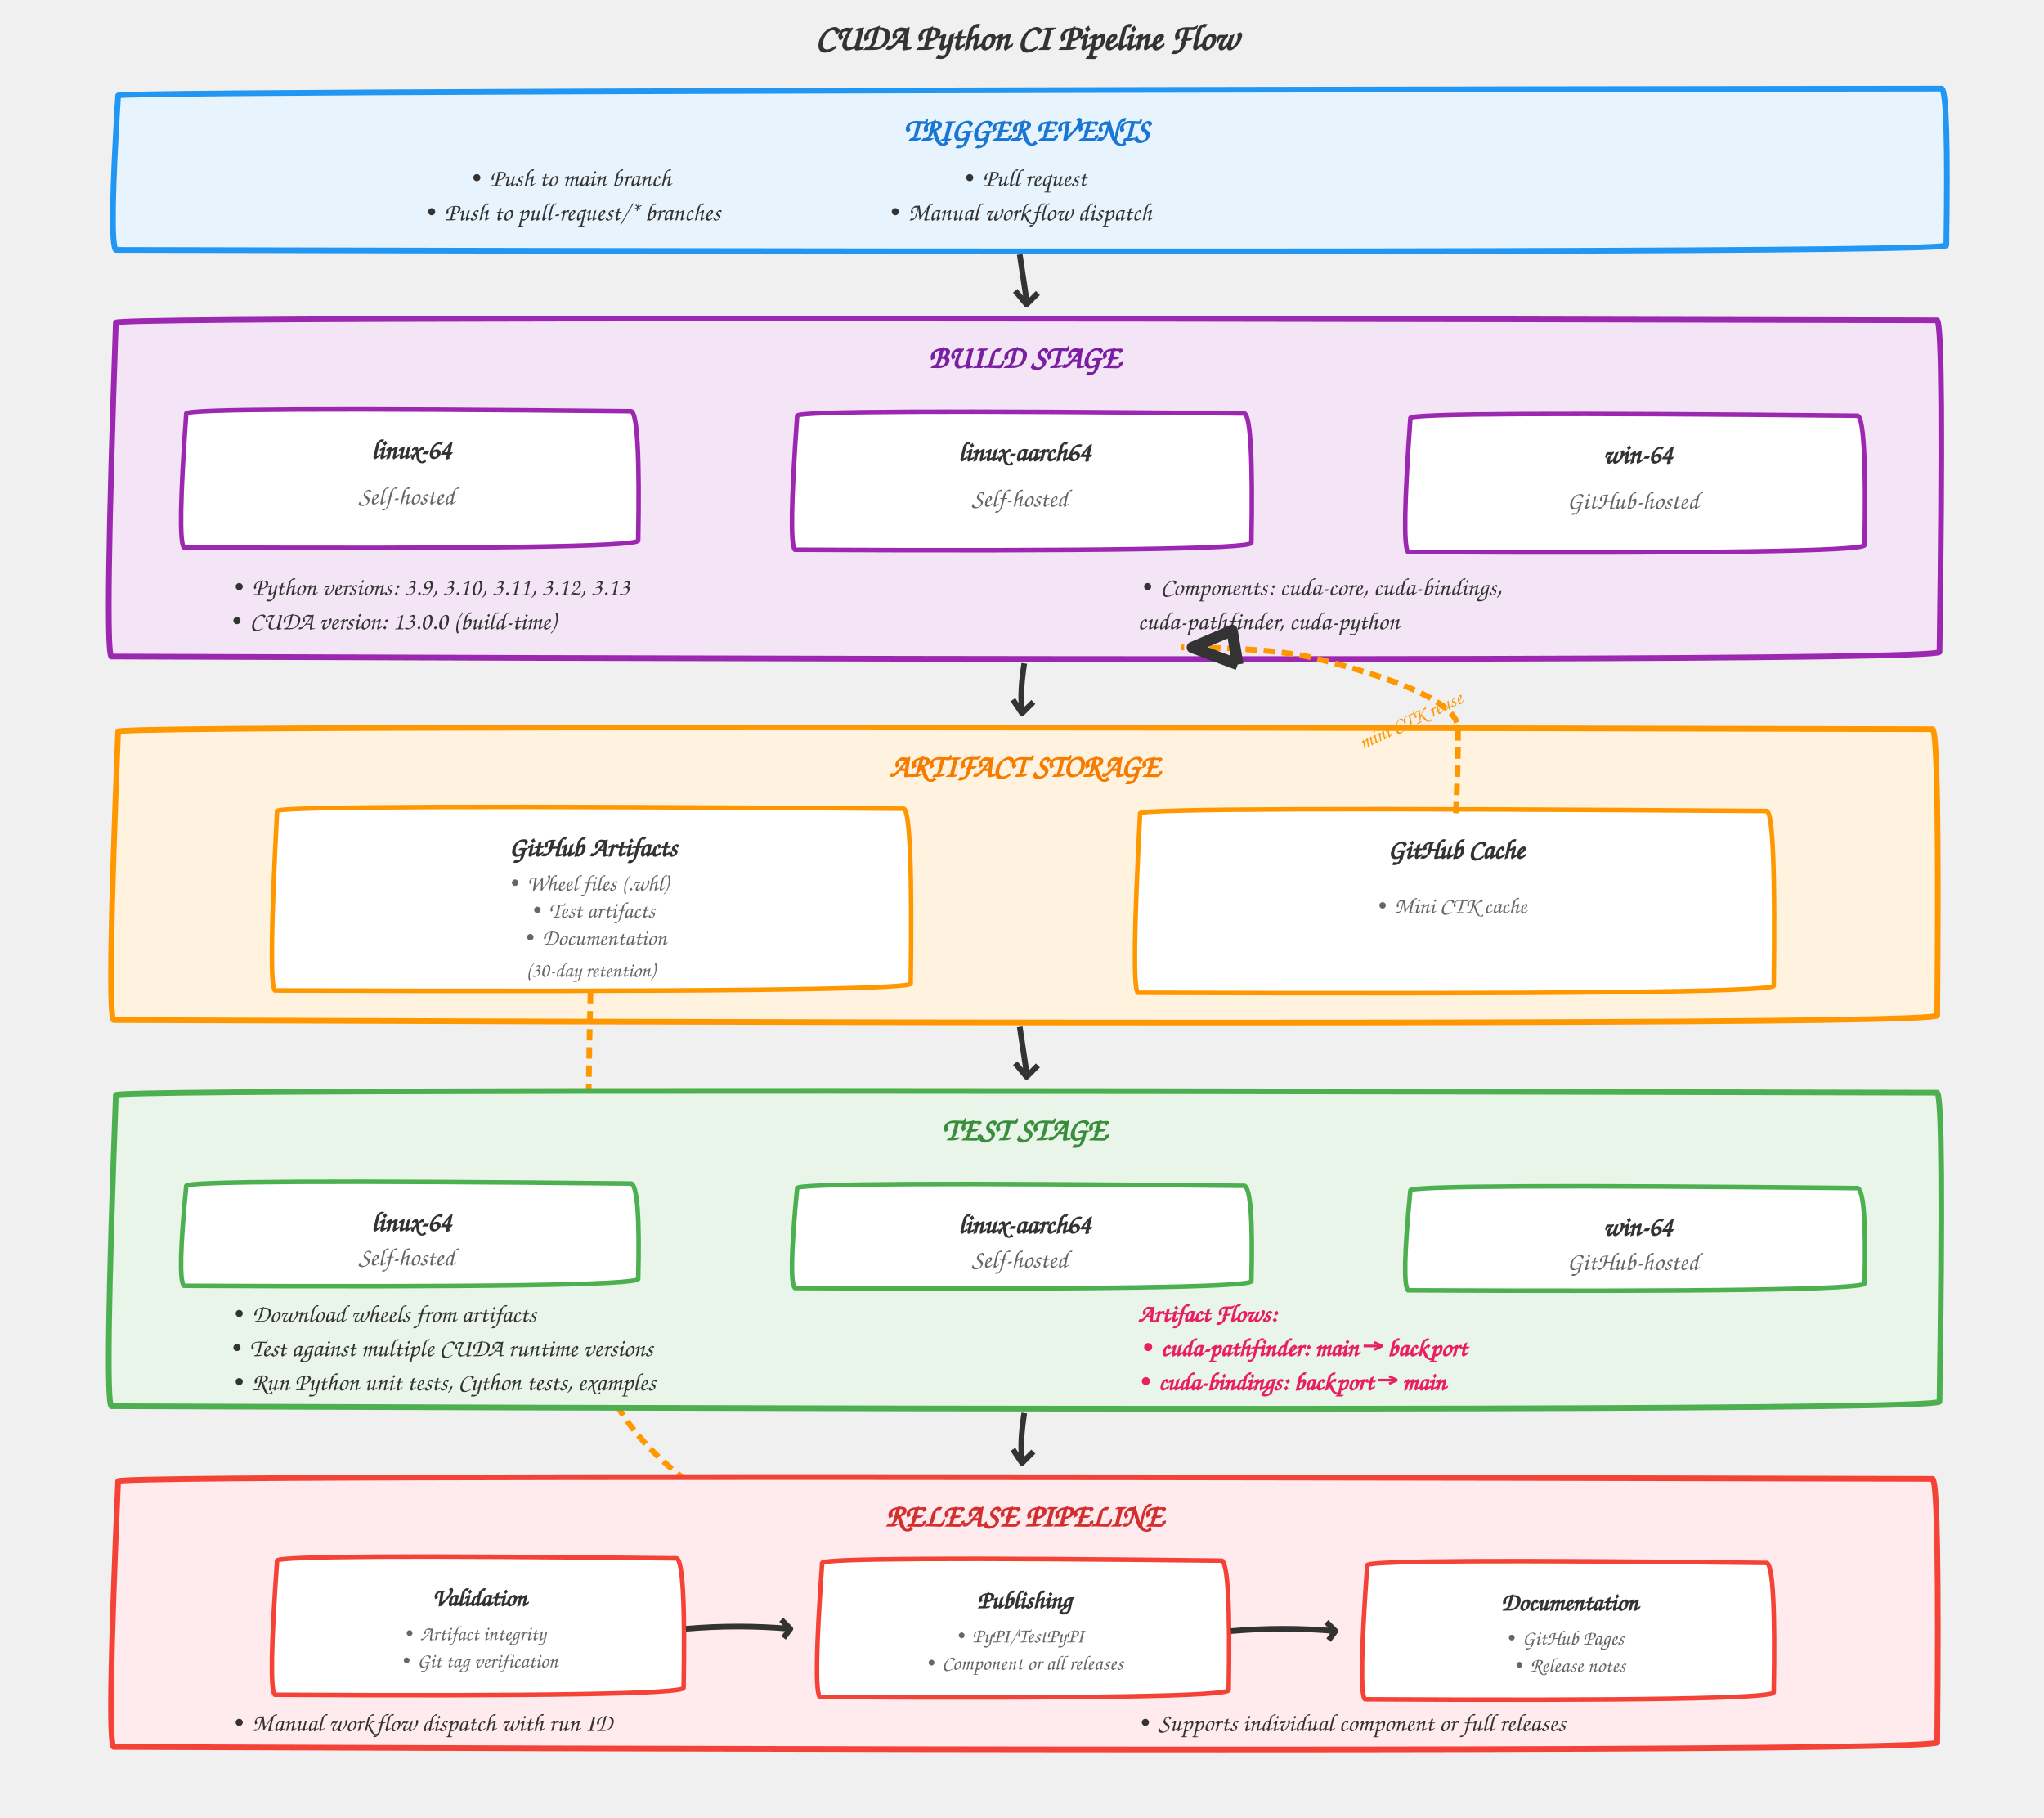
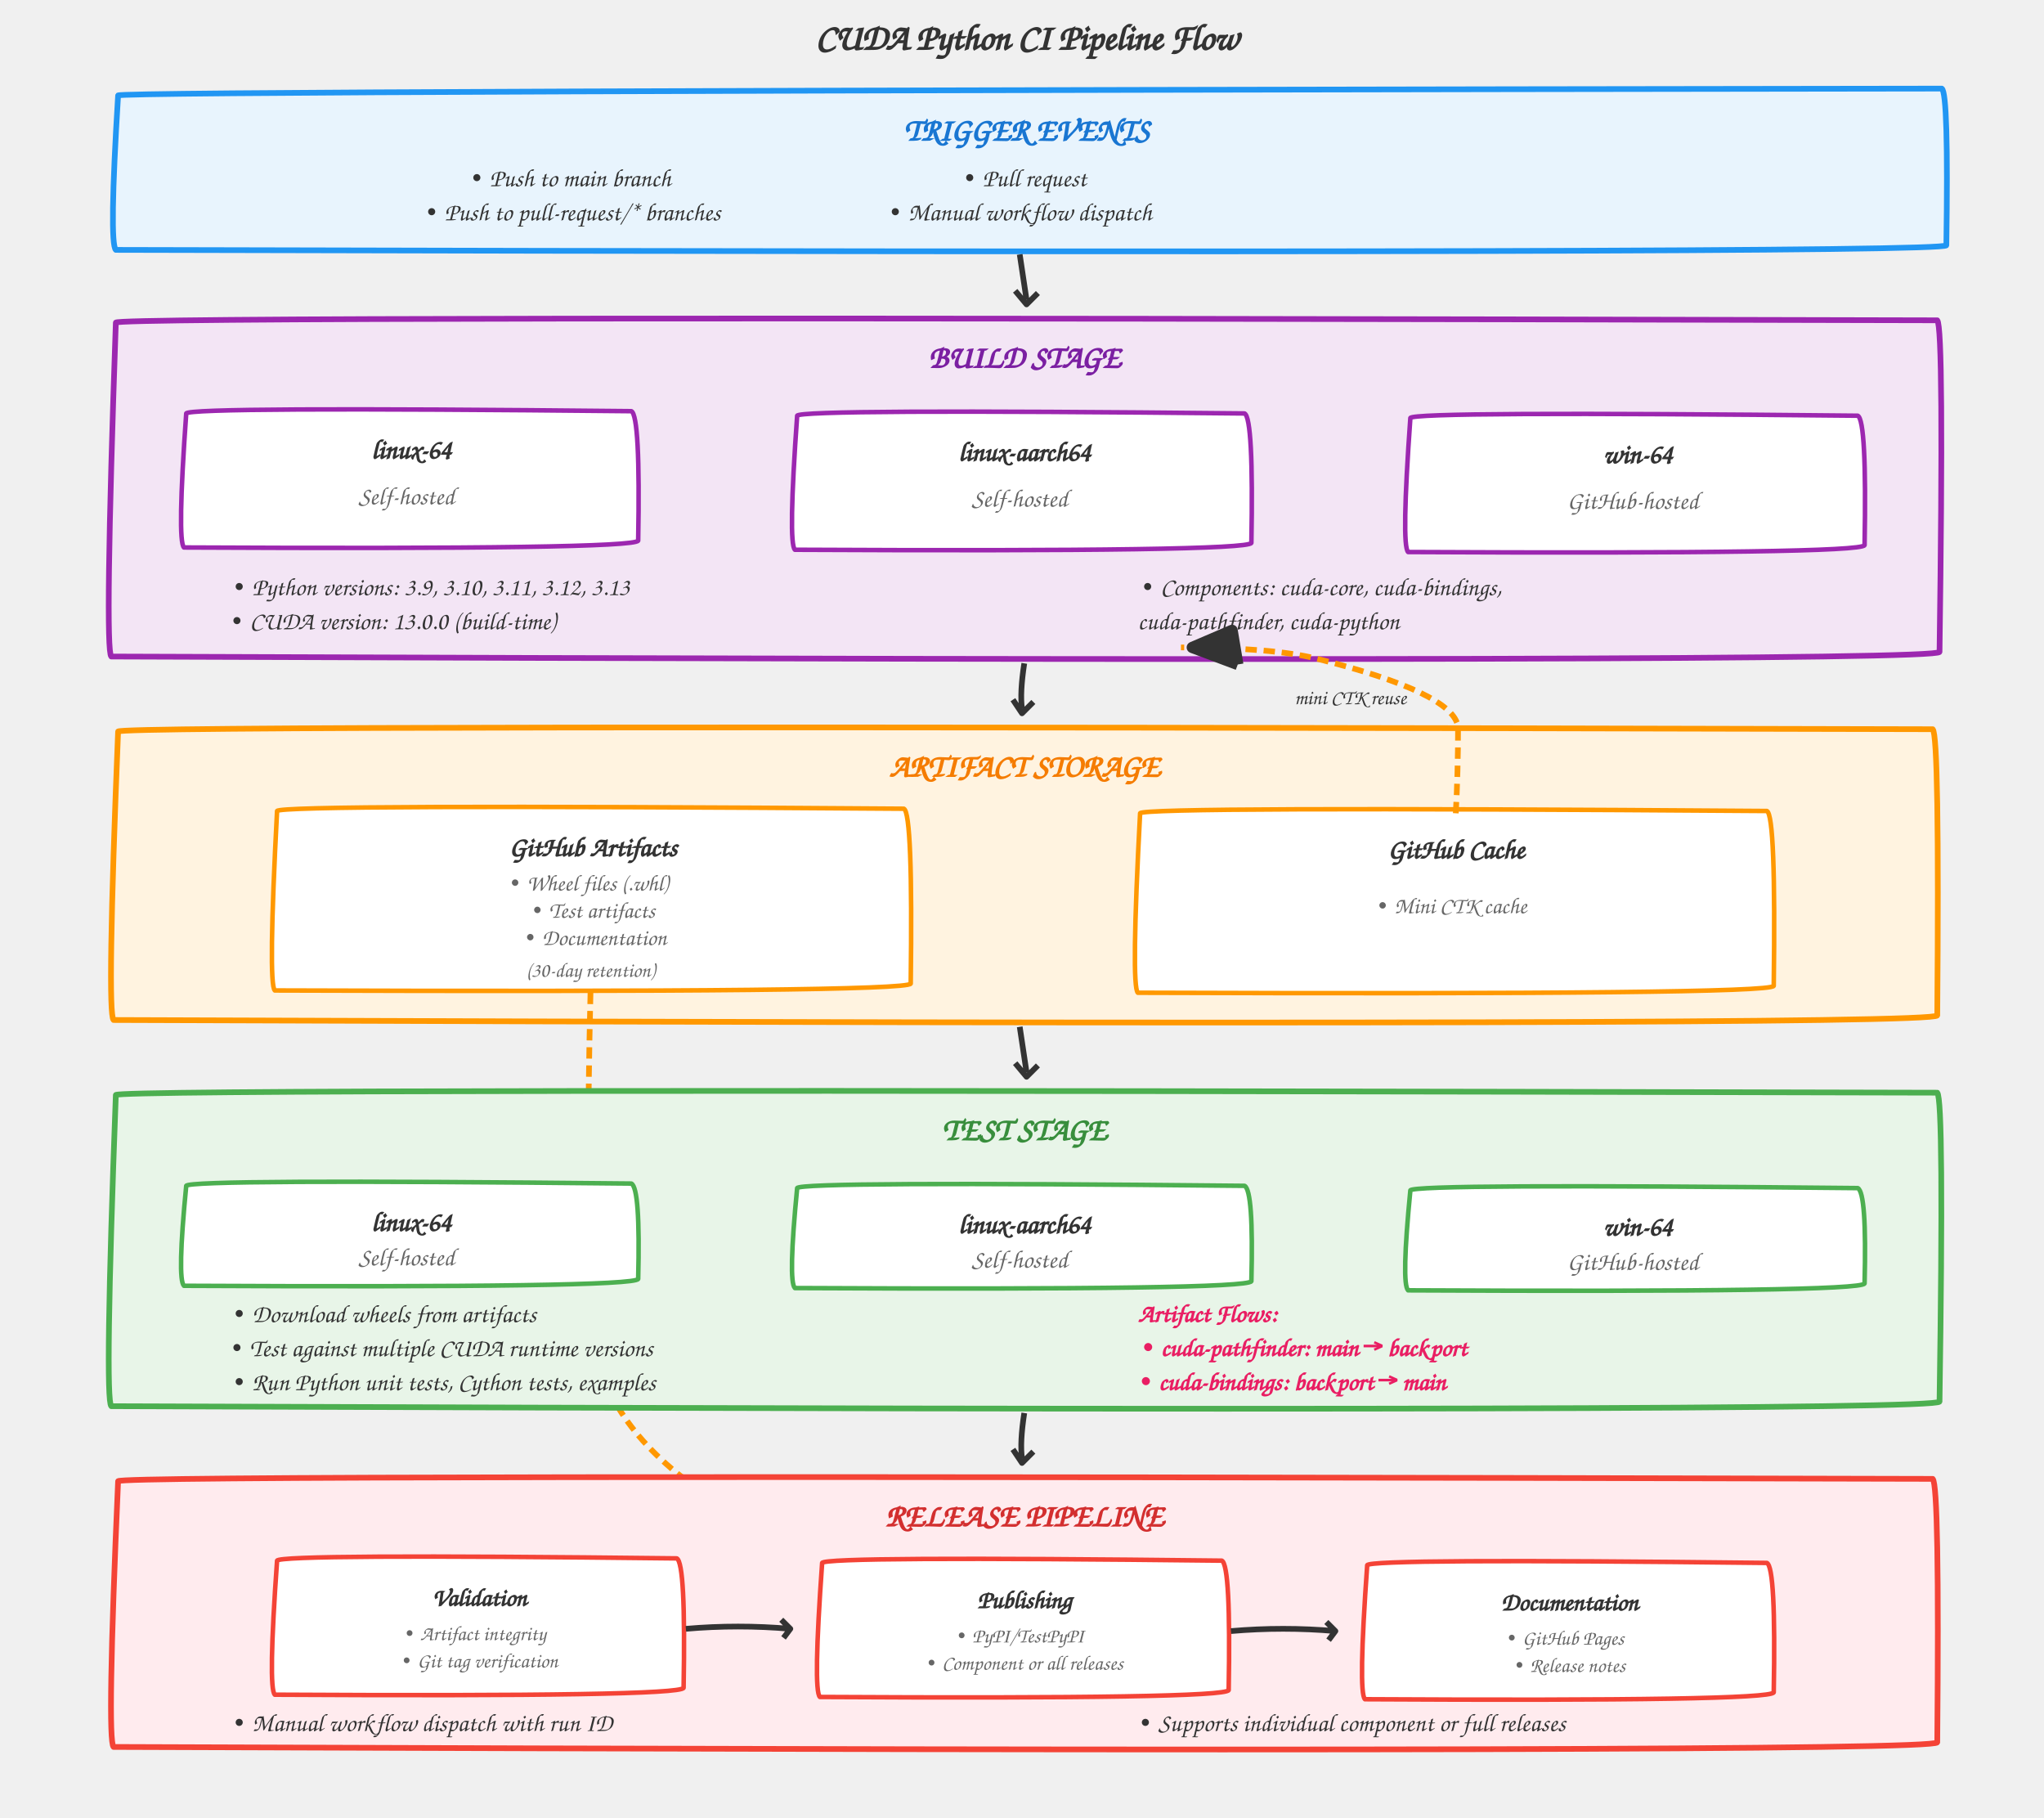
<svg xmlns="http://www.w3.org/2000/svg" viewBox="0 0 900 800" style="background-color: white;">
  <defs>
    <marker id="rougharrow" markerWidth="12" markerHeight="10" refX="11" refY="5" orient="auto">
      <path d="M1,2 L9,5 L2,8 L1,2" fill="none" stroke="#333" stroke-width="2" stroke-linejoin="round" />
+     </marker>
+     <marker id="blackarrow" markerWidth="12" markerHeight="10" refX="11" refY="5" orient="auto">
+       <path d="M1,2 L9,5 L2,8 L1,2" fill="#333" stroke="#333" stroke-width="2" stroke-linejoin="round" />
    </marker>
  </defs>
  <text x="452" y="22" text-anchor="middle" font-family="Comic Sans MS, cursive, sans-serif" font-size="16" font-weight="bold" fill="#333">CUDA Python CI Pipeline Flow</text>
  <path d="M52,42 Q53,40 855,39 Q858,41 857,108 Q855,112 51,110 Q48,107 52,42 Z" fill="#e8f4fd" stroke="#2196F3" stroke-width="2.5" stroke-linejoin="round" />
  <text x="452" y="62" text-anchor="middle" font-family="Comic Sans MS, cursive, sans-serif" font-size="14" font-weight="bold" fill="#1976D2">TRIGGER EVENTS</text>
  <text x="251" y="82" text-anchor="middle" font-family="Comic Sans MS, cursive, sans-serif" font-size="11" fill="#333">• Push to main branch</text>
  <text x="451" y="82" text-anchor="middle" font-family="Comic Sans MS, cursive, sans-serif" font-size="11" fill="#333">• Pull request</text>
  <text x="252" y="97" text-anchor="middle" font-family="Comic Sans MS, cursive, sans-serif" font-size="11" fill="#333">• Push to pull-request/* branches</text>
  <text x="449" y="97" text-anchor="middle" font-family="Comic Sans MS, cursive, sans-serif" font-size="11" fill="#333">• Manual workflow dispatch</text>
  <path d="M449,112 Q451,125 452,132 M447,128 L452,134 L457,129" stroke="#333" stroke-width="2.5" fill="none" stroke-linejoin="round" />
  <path d="M51,142 Q52,139 853,141 Q856,144 854,287 Q852,292 49,289 Q46,286 51,142 Z" fill="#f3e5f5" stroke="#9C27B0" stroke-width="2.5" stroke-linejoin="round" />
  <text x="451" y="162" text-anchor="middle" font-family="Comic Sans MS, cursive, sans-serif" font-size="14" font-weight="bold" fill="#7B1FA2">BUILD STAGE</text>
  <path d="M82,182 Q83,179 278,181 Q282,183 281,238 Q279,242 81,241 Q78,238 82,182 Z" fill="white" stroke="#9C27B0" stroke-width="2" stroke-linejoin="round" />
  <text x="181" y="202" text-anchor="middle" font-family="Comic Sans MS, cursive, sans-serif" font-size="12" font-weight="bold" fill="#333">linux-64</text>
  <text x="179" y="222" text-anchor="middle" font-family="Comic Sans MS, cursive, sans-serif" font-size="11" fill="#666">Self-hosted</text>
  <path d="M351,183 Q352,180 548,182 Q552,184 551,239 Q549,243 350,242 Q347,239 351,183 Z" fill="white" stroke="#9C27B0" stroke-width="2" stroke-linejoin="round" />
  <text x="451" y="203" text-anchor="middle" font-family="Comic Sans MS, cursive, sans-serif" font-size="12" font-weight="bold" fill="#333">linux-aarch64</text>
  <text x="449" y="223" text-anchor="middle" font-family="Comic Sans MS, cursive, sans-serif" font-size="11" fill="#666">Self-hosted</text>
  <path d="M621,184 Q622,181 818,183 Q822,185 821,240 Q819,244 620,243 Q617,240 621,184 Z" fill="white" stroke="#9C27B0" stroke-width="2" stroke-linejoin="round" />
  <text x="721" y="204" text-anchor="middle" font-family="Comic Sans MS, cursive, sans-serif" font-size="12" font-weight="bold" fill="#333">win-64</text>
  <text x="719" y="224" text-anchor="middle" font-family="Comic Sans MS, cursive, sans-serif" font-size="11" fill="#666">GitHub-hosted</text>
  <text x="102" y="262" text-anchor="start" font-family="Comic Sans MS, cursive, sans-serif" font-size="11" fill="#333">• Python versions: 3.9, 3.10, 3.11, 3.12, 3.13</text>
  <text x="101" y="277" text-anchor="start" font-family="Comic Sans MS, cursive, sans-serif" font-size="11" fill="#333">• CUDA version: 13.0.0 (build-time)</text>
  <text x="502" y="262" text-anchor="start" font-family="Comic Sans MS, cursive, sans-serif" font-size="11" fill="#333">• Components: cuda-core, cuda-bindings,</text>
  <text x="501" y="277" text-anchor="start" font-family="Comic Sans MS, cursive, sans-serif" font-size="11" fill="#333">  cuda-pathfinder, cuda-python</text>
  <path d="M451,292 Q449,305 450,312 M446,308 L450,314 L455,309" stroke="#333" stroke-width="2.5" fill="none" stroke-linejoin="round" />
  <path d="M52,322 Q53,319 851,321 Q854,324 853,447 Q851,452 50,449 Q47,446 52,322 Z" fill="#fff3e0" stroke="#FF9800" stroke-width="2.5" stroke-linejoin="round" />
  <text x="451" y="342" text-anchor="middle" font-family="Comic Sans MS, cursive, sans-serif" font-size="14" font-weight="bold" fill="#F57C00">ARTIFACT STORAGE</text>
  <path d="M122,357 Q123,354 398,356 Q402,358 401,433 Q399,437 121,436 Q118,433 122,357 Z" fill="white" stroke="#FF9800" stroke-width="2" stroke-linejoin="round" />
  <text x="261" y="377" text-anchor="middle" font-family="Comic Sans MS, cursive, sans-serif" font-size="12" font-weight="bold" fill="#333">GitHub Artifacts</text>
  <text x="259" y="392" text-anchor="middle" font-family="Comic Sans MS, cursive, sans-serif" font-size="10" fill="#666">• Wheel files (.whl)</text>
  <text x="261" y="404" text-anchor="middle" font-family="Comic Sans MS, cursive, sans-serif" font-size="10" fill="#666">• Test artifacts</text>
  <text x="262" y="416" text-anchor="middle" font-family="Comic Sans MS, cursive, sans-serif" font-size="10" fill="#666">• Documentation</text>
  <text x="260" y="430" text-anchor="middle" font-family="Comic Sans MS, cursive, sans-serif" font-size="9" fill="#666">(30-day retention)</text>
  <path d="M502,358 Q503,355 778,357 Q782,359 781,434 Q779,438 501,437 Q498,434 502,358 Z" fill="white" stroke="#FF9800" stroke-width="2" stroke-linejoin="round" />
  <text x="641" y="378" text-anchor="middle" font-family="Comic Sans MS, cursive, sans-serif" font-size="12" font-weight="bold" fill="#333">GitHub Cache</text>
  <text x="639" y="402" text-anchor="middle" font-family="Comic Sans MS, cursive, sans-serif" font-size="10" fill="#666">• Mini CTK cache</text>
  <path d="M449,452 Q451,465 452,472 M447,468 L452,474 L457,469" stroke="#333" stroke-width="2.5" fill="none" stroke-linejoin="round" />
-   <path d="M641,358 Q642,340 642,320 Q640,305 580,290 Q560,285 520,285" stroke="#FF9800" stroke-width="2.5" fill="none" stroke-linejoin="round" marker-end="url(#rougharrow)" stroke-dasharray="5,3" />
-   <text x="600" y="330" font-family="Comic Sans MS, cursive, sans-serif" font-size="9" fill="#FF9800" transform="rotate(-25 600 330)">mini CTK reuse</text>
-   <path d="M260,437 Q258,520 260,580 Q262,620 300,650 Q340,665 380,670" stroke="#FF9800" stroke-width="2.5" fill="none" stroke-linejoin="round" marker-end="url(#rougharrow)" stroke-dasharray="5,3" />
-   <text x="290" y="550" font-family="Comic Sans MS, cursive, sans-serif" font-size="9" fill="#FF9800" transform="rotate(65 290 550)">wheel fetch</text>
+   <path d="M641,358 Q642,340 642,320 Q640,305 580,290 Q560,285 520,285" stroke="#FF9800" stroke-width="2.5" fill="none" stroke-linejoin="round" marker-end="url(#blackarrow)" stroke-dasharray="5,3" />
+   <text x="570" y="310" font-family="Comic Sans MS, cursive, sans-serif" font-size="9" fill="#333">mini CTK reuse</text>
+   <path d="M260,437 Q258,520 260,580 Q262,620 300,650 Q340,665 380,670" stroke="#FF9800" stroke-width="2.5" fill="none" stroke-linejoin="round" marker-end="url(#blackarrow)" stroke-dasharray="5,3" />
+   <text x="320" y="570" font-family="Comic Sans MS, cursive, sans-serif" font-size="9" fill="#333">wheel fetch</text>
  <path d="M51,482 Q52,479 853,481 Q856,484 854,617 Q852,622 49,619 Q46,616 51,482 Z" fill="#e8f5e8" stroke="#4CAF50" stroke-width="2.5" stroke-linejoin="round" />
  <text x="451" y="502" text-anchor="middle" font-family="Comic Sans MS, cursive, sans-serif" font-size="14" font-weight="bold" fill="#388E3C">TEST STAGE</text>
  <path d="M82,522 Q83,519 278,521 Q282,523 281,563 Q279,567 81,566 Q78,563 82,522 Z" fill="white" stroke="#4CAF50" stroke-width="2" stroke-linejoin="round" />
  <text x="181" y="542" text-anchor="middle" font-family="Comic Sans MS, cursive, sans-serif" font-size="12" font-weight="bold" fill="#333">linux-64</text>
  <text x="179" y="557" text-anchor="middle" font-family="Comic Sans MS, cursive, sans-serif" font-size="11" fill="#666">Self-hosted</text>
  <path d="M351,523 Q352,520 548,522 Q552,524 551,564 Q549,568 350,567 Q347,564 351,523 Z" fill="white" stroke="#4CAF50" stroke-width="2" stroke-linejoin="round" />
  <text x="451" y="543" text-anchor="middle" font-family="Comic Sans MS, cursive, sans-serif" font-size="12" font-weight="bold" fill="#333">linux-aarch64</text>
  <text x="449" y="558" text-anchor="middle" font-family="Comic Sans MS, cursive, sans-serif" font-size="11" fill="#666">Self-hosted</text>
  <path d="M621,524 Q622,521 818,523 Q822,525 821,565 Q819,569 620,568 Q617,565 621,524 Z" fill="white" stroke="#4CAF50" stroke-width="2" stroke-linejoin="round" />
  <text x="721" y="544" text-anchor="middle" font-family="Comic Sans MS, cursive, sans-serif" font-size="12" font-weight="bold" fill="#333">win-64</text>
  <text x="719" y="559" text-anchor="middle" font-family="Comic Sans MS, cursive, sans-serif" font-size="11" fill="#666">GitHub-hosted</text>
  <text x="102" y="582" text-anchor="start" font-family="Comic Sans MS, cursive, sans-serif" font-size="11" fill="#333">• Download wheels from artifacts</text>
  <text x="101" y="597" text-anchor="start" font-family="Comic Sans MS, cursive, sans-serif" font-size="11" fill="#333">• Test against multiple CUDA runtime versions</text>
  <text x="102" y="612" text-anchor="start" font-family="Comic Sans MS, cursive, sans-serif" font-size="11" fill="#333">• Run Python unit tests, Cython tests, examples</text>
  <text x="501" y="582" text-anchor="start" font-family="Comic Sans MS, cursive, sans-serif" font-size="11" fill="#E91E63" font-weight="bold">Artifact Flows:</text>
  <text x="502" y="597" text-anchor="start" font-family="Comic Sans MS, cursive, sans-serif" font-size="11" fill="#E91E63" font-weight="bold">• cuda-pathfinder: main → backport</text>
  <text x="501" y="612" text-anchor="start" font-family="Comic Sans MS, cursive, sans-serif" font-size="11" fill="#E91E63" font-weight="bold">• cuda-bindings: backport → main</text>
  <path d="M451,622 Q449,635 450,642 M446,638 L450,644 L455,639" stroke="#333" stroke-width="2.5" fill="none" stroke-linejoin="round" />
  <path d="M52,652 Q53,649 851,651 Q854,654 853,767 Q851,772 50,769 Q47,766 52,652 Z" fill="#ffebee" stroke="#f44336" stroke-width="2.5" stroke-linejoin="round" />
  <text x="451" y="672" text-anchor="middle" font-family="Comic Sans MS, cursive, sans-serif" font-size="14" font-weight="bold" fill="#D32F2F">RELEASE PIPELINE</text>
  <path d="M122,687 Q123,684 298,686 Q302,688 301,743 Q299,747 121,746 Q118,743 122,687 Z" fill="white" stroke="#f44336" stroke-width="2" stroke-linejoin="round" />
  <text x="211" y="707" text-anchor="middle" font-family="Comic Sans MS, cursive, sans-serif" font-size="11" font-weight="bold" fill="#333">Validation</text>
  <text x="209" y="722" text-anchor="middle" font-family="Comic Sans MS, cursive, sans-serif" font-size="9" fill="#666">• Artifact integrity</text>
  <text x="211" y="734" text-anchor="middle" font-family="Comic Sans MS, cursive, sans-serif" font-size="9" fill="#666">• Git tag verification</text>
  <path d="M302,717 Q325,715 348,717 M344,713 L348,717 L345,721" stroke="#333" stroke-width="2.5" fill="none" stroke-linejoin="round" />
  <path d="M362,688 Q363,685 538,687 Q542,689 541,744 Q539,748 361,747 Q358,744 362,688 Z" fill="white" stroke="#f44336" stroke-width="2" stroke-linejoin="round" />
  <text x="451" y="708" text-anchor="middle" font-family="Comic Sans MS, cursive, sans-serif" font-size="11" font-weight="bold" fill="#333">Publishing</text>
  <text x="449" y="723" text-anchor="middle" font-family="Comic Sans MS, cursive, sans-serif" font-size="9" fill="#666">• PyPI/TestPyPI</text>
  <text x="451" y="735" text-anchor="middle" font-family="Comic Sans MS, cursive, sans-serif" font-size="9" fill="#666">• Component or all releases</text>
  <path d="M542,718 Q565,716 588,718 M584,714 L588,718 L585,722" stroke="#333" stroke-width="2.5" fill="none" stroke-linejoin="round" />
  <path d="M602,689 Q603,686 778,688 Q782,690 781,745 Q779,749 601,748 Q598,745 602,689 Z" fill="white" stroke="#f44336" stroke-width="2" stroke-linejoin="round" />
  <text x="691" y="709" text-anchor="middle" font-family="Comic Sans MS, cursive, sans-serif" font-size="11" font-weight="bold" fill="#333">Documentation</text>
  <text x="689" y="724" text-anchor="middle" font-family="Comic Sans MS, cursive, sans-serif" font-size="9" fill="#666">• GitHub Pages</text>
  <text x="691" y="736" text-anchor="middle" font-family="Comic Sans MS, cursive, sans-serif" font-size="9" fill="#666">• Release notes</text>
  <text x="102" y="762" text-anchor="start" font-family="Comic Sans MS, cursive, sans-serif" font-size="11" fill="#333">• Manual workflow dispatch with run ID</text>
  <text x="501" y="762" text-anchor="start" font-family="Comic Sans MS, cursive, sans-serif" font-size="11" fill="#333">• Supports individual component or full releases</text>
</svg>
